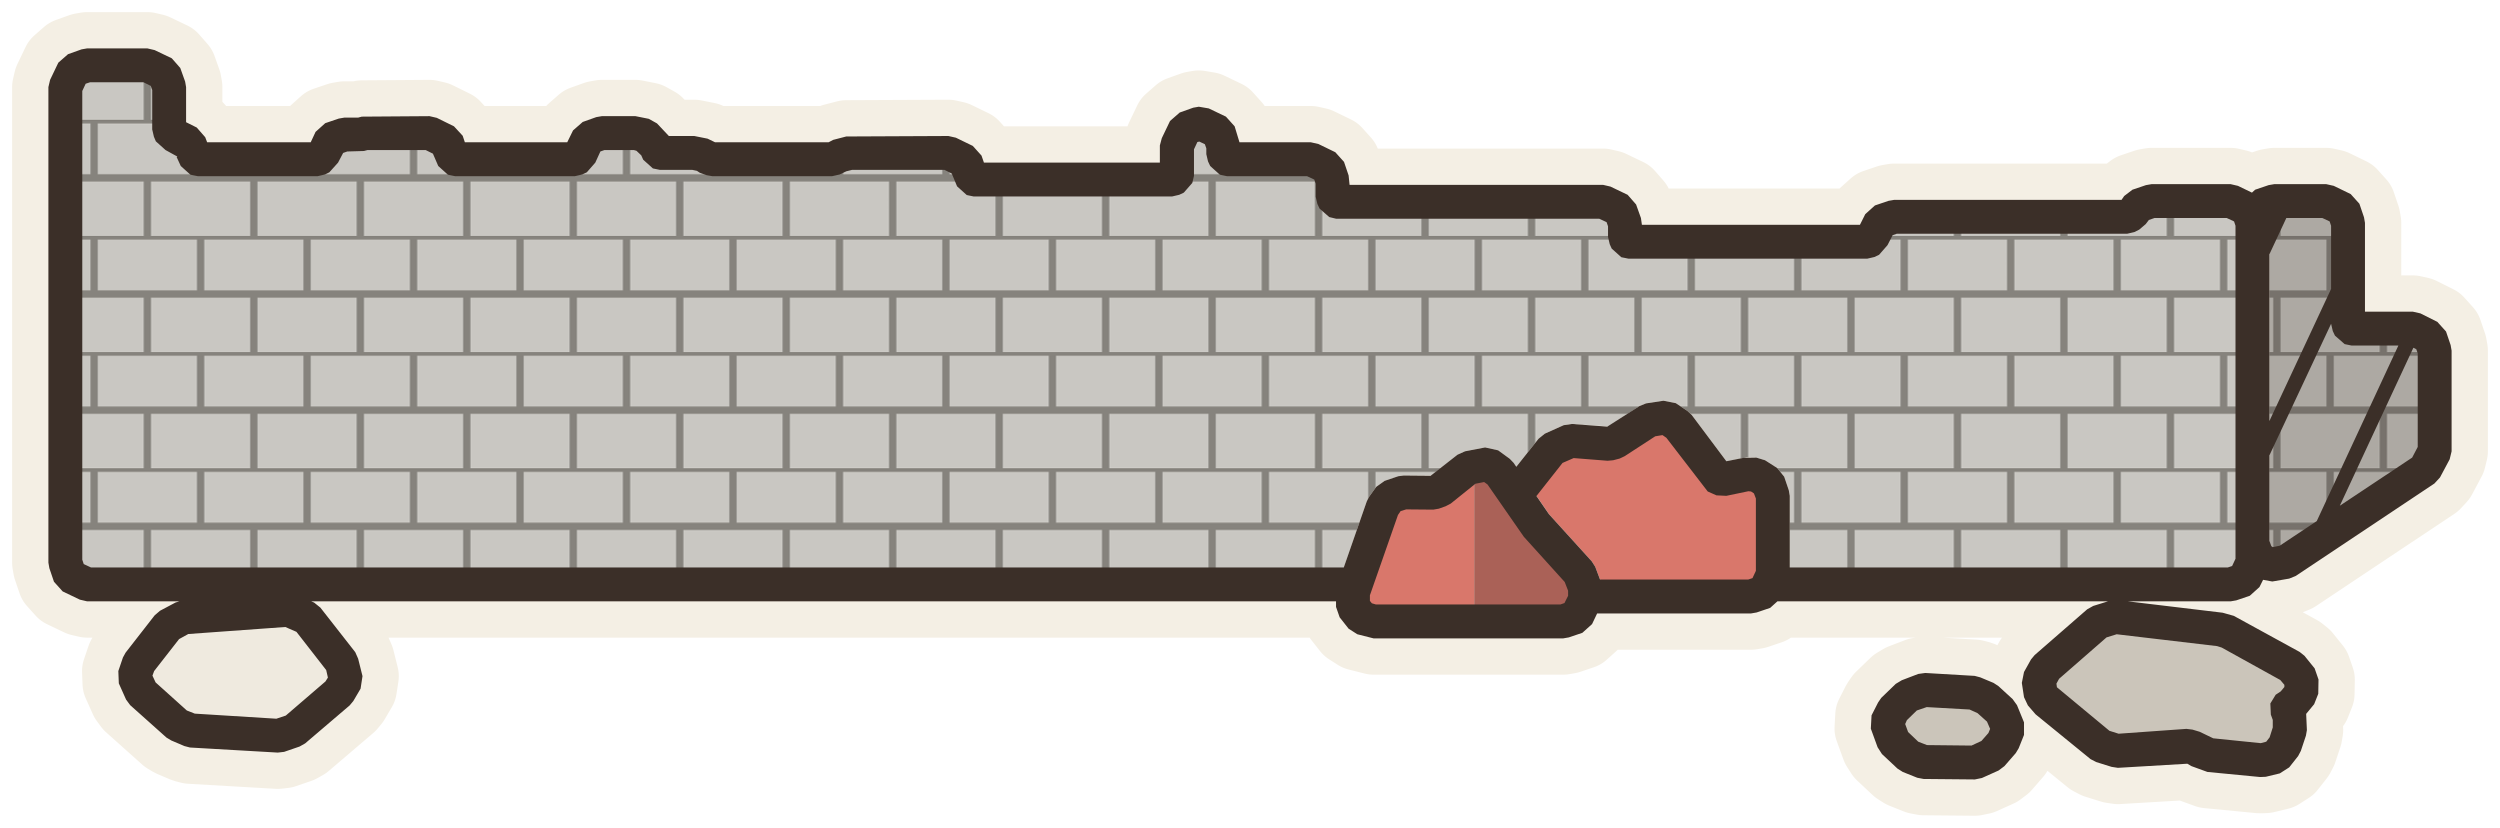
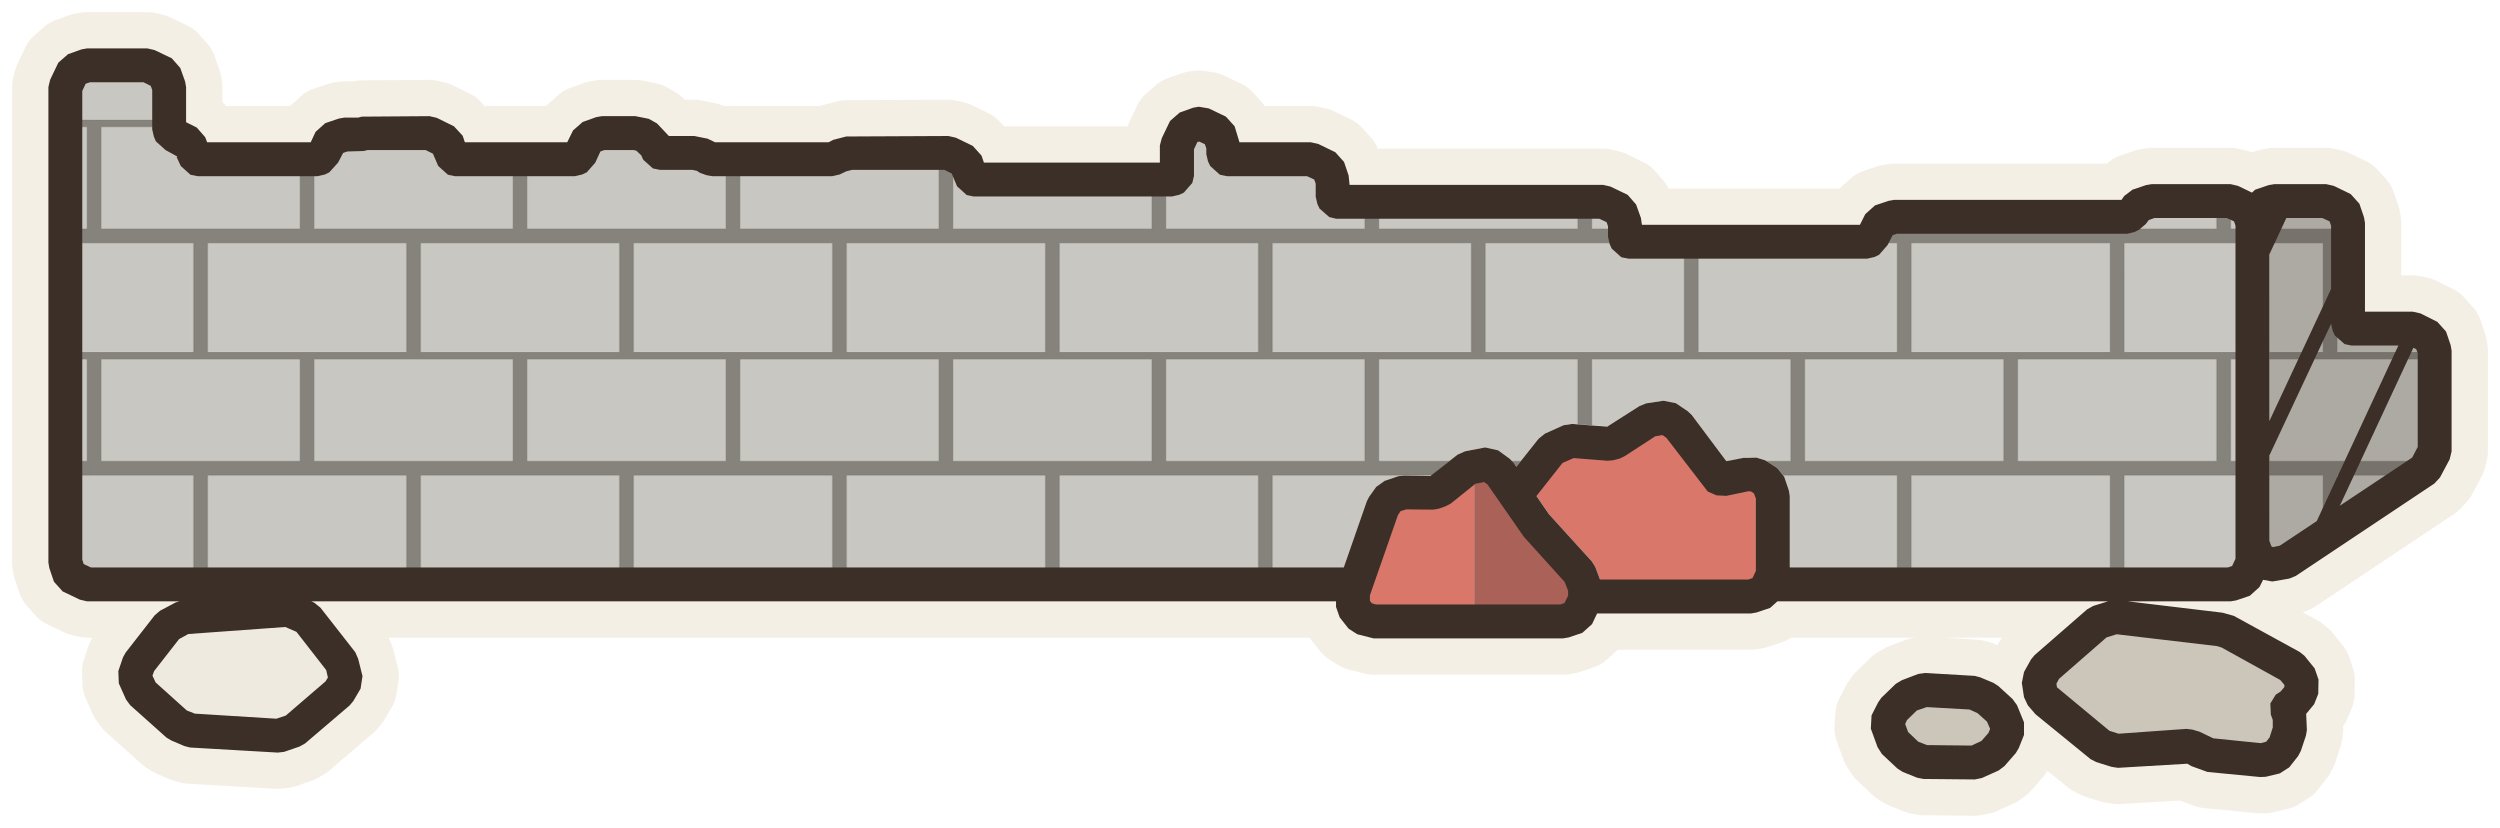
<svg xmlns="http://www.w3.org/2000/svg" viewBox="-47.89 -24.15 103.31 34.21" data-palette="wall:#EFEADF;roof:#D9776B;wood:#C9A97C;earth:#94744F;water:#8FB0B8;flag:#4A3B32;ink:#3B2F28;halo:#F4EFE4">
  <defs>
-     <pattern id="pat-wall-stone-vmkf1v" width="4.4" height="4.8" patternUnits="userSpaceOnUse">
+     <pattern id="pat-wall-stone-vmkf1v" width="4.4" height="4.8" patternUnits="userSpaceOnUse" patternTransform="scale(2)">
      <rect width="4.4" height="4.8" style="fill:#C9C7C2" />
      <path style="stroke:#86837D;stroke-width:0.3;fill:none" d="M0 0h4.4M0 2.4h4.4M0 0v2.4M4.4 0v2.4M2.2 2.4v2.4" />
    </pattern>
-     <pattern id="pat-wall-stone-shade-vmkf1v" width="4.4" height="4.8" patternUnits="userSpaceOnUse">
+     <pattern id="pat-wall-stone-shade-vmkf1v" width="4.4" height="4.8" patternUnits="userSpaceOnUse" patternTransform="scale(2)">
      <rect width="4.4" height="4.8" style="fill:#ada9a3" />
      <path style="stroke:#77726c;stroke-width:0.3;fill:none" d="M0 0h4.4M0 2.4h4.4M0 0v2.4M4.4 0v2.4M2.2 2.4v2.4" />
    </pattern>
  </defs>
  <path data-role="sil" fill="#F4EFE4" stroke="#F4EFE4" stroke-width="3" stroke-linejoin="round" d="M45.74 7.95L46.32 7.81L46.71 7.56L47.08 7.09L47.19 6.88L47.4 6.25L47.44 6.02L47.41 5.35L47.74 4.95L47.91 4.52L47.92 3.93L47.76 3.47L47.34 2.95L47.14 2.79L44.42 1.3L43.96 1.17L40.04 0.7L44.29 0.7L44.52 0.66L45.08 0.47L45.48 0.11L45.63 -0.19L46.01 -0.12L46.71 -0.24L46.98 -0.35L52.71 -4.17L52.94 -4.42L53.34 -5.17L53.42 -5.5L53.42 -9.66L53.38 -9.89L53.19 -10.45L52.83 -10.85L52.13 -11.2L51.82 -11.27L49.84 -11.27L49.84 -14.94L49.8 -15.17L49.61 -15.73L49.25 -16.13L48.55 -16.47L48.24 -16.54L46.09 -16.54L45.86 -16.5L45.3 -16.31L45.17 -16.19L44.59 -16.47L44.29 -16.54L41.02 -16.54L40.79 -16.5L40.23 -16.31L39.89 -16.05L39.78 -15.89L30.38 -15.89L30.15 -15.85L29.59 -15.66L29.19 -15.3L28.97 -14.86L19.96 -14.86L19.92 -15.14L19.72 -15.7L19.37 -16.1L18.66 -16.44L18.36 -16.51L7.88 -16.51L7.84 -16.9L7.65 -17.46L7.29 -17.86L6.59 -18.2L6.28 -18.27L3.33 -18.27L3.13 -18.93L2.77 -19.33L2.06 -19.67L1.65 -19.74L1.42 -19.7L0.86 -19.5L0.46 -19.15L0.12 -18.44L0.04 -18.14L0.04 -17.43L-7.23 -17.43L-7.33 -17.72L-7.69 -18.12L-8.39 -18.46L-8.7 -18.53L-12.92 -18.51L-13.46 -18.37L-13.65 -18.27L-18.34 -18.27L-18.65 -18.42L-19.2 -18.53L-20.25 -18.53L-20.74 -19.05L-21.08 -19.24L-21.63 -19.35L-23.02 -19.35L-23.25 -19.31L-23.81 -19.11L-24.21 -18.76L-24.45 -18.27L-28.68 -18.27L-28.77 -18.54L-29.13 -18.93L-29.84 -19.28L-30.14 -19.35L-32.94 -19.33L-33.09 -19.29L-33.66 -19.29L-33.89 -19.25L-34.45 -19.06L-34.85 -18.7L-35.05 -18.27L-39.33 -18.27L-39.41 -18.48L-39.76 -18.88L-40.2 -19.1L-40.2 -20.55L-40.24 -20.78L-40.44 -21.34L-40.79 -21.74L-41.5 -22.08L-41.8 -22.15L-44.29 -22.15L-44.52 -22.11L-45.08 -21.91L-45.48 -21.56L-45.82 -20.85L-45.89 -20.55L-45.89 -0.9L-45.85 -0.67L-45.66 -0.11L-45.3 0.29L-44.59 0.63L-44.29 0.7L-40.48 0.7L-40.64 0.75L-41.28 1.09L-41.5 1.28L-42.7 2.82L-42.81 3.02L-43 3.58L-42.98 4.09L-42.68 4.76L-42.51 4.99L-41.01 6.33L-40.81 6.45L-40.27 6.68L-40.04 6.74L-36.41 6.95L-36.15 6.92L-35.51 6.7L-35.28 6.57L-33.44 5L-33.29 4.82L-32.99 4.31L-32.91 3.79L-33.09 3.07L-33.21 2.8L-34.65 0.96L-34.91 0.75L-35.03 0.7L7.32 0.7L7.32 0.93L7.47 1.36L7.84 1.83L8.2 2.06L8.87 2.23L16.71 2.23L16.94 2.19L17.5 2L17.9 1.64L18.11 1.2L24.47 1.2L24.7 1.16L25.26 0.97L25.56 0.7L39.22 0.7L38.61 0.89L38.36 1.03L36.19 2.92L36.04 3.1L35.75 3.62L35.66 4.07L35.75 4.66L35.91 5L36.23 5.37L38.5 7.22L38.73 7.34L39.37 7.54L39.63 7.58L42.5 7.41L42.67 7.51L43.33 7.75L45.51 7.96ZM34.01 8L34.7 7.69L34.94 7.51L35.41 6.97L35.53 6.77L35.75 6.22L35.75 5.7L35.46 4.99L35.28 4.74L34.69 4.2L34.49 4.07L33.94 3.84L33.71 3.78L31.67 3.66L31.38 3.7L30.7 3.96L30.45 4.11L29.85 4.69L29.72 4.88L29.45 5.41L29.42 5.96L29.7 6.73L29.88 7.01L30.52 7.61L30.74 7.75L31.34 7.99L31.6 8.04L33.72 8.06Z" />
  <path data-role="wall" fill="#EFEADF" d="M-35.73 6.04L-33.89 4.47L-33.59 3.96L-33.77 3.23L-35.2 1.39L-35.97 1.04L-40.31 1.36L-40.95 1.71L-42.15 3.25L-42.34 3.81L-42.04 4.47L-40.55 5.81L-40 6.04L-36.37 6.25Z" />
  <path data-role="wall-shade" fill="#cbc5ba" d="M46.16 7.13L46.52 6.66L46.74 6.02L46.73 5.43L46.6 5.13L46.62 5.08L46.83 4.96L47.2 4.5L47.22 3.91L46.8 3.4L44.21 1.97L43.88 1.86L39.52 1.34L38.82 1.56L36.65 3.45L36.36 3.96L36.45 4.55L36.67 4.83L38.95 6.68L39.58 6.88L42.51 6.67L42.81 6.76L42.93 6.86L43.4 7.05L45.58 7.27ZM34.41 7.05L34.88 6.51L35.1 5.96L34.81 5.26L34.21 4.72L33.66 4.48L31.62 4.36L30.94 4.61L30.34 5.19L30.08 5.72L30.35 6.5L31 7.1L31.6 7.34L33.73 7.36Z" />
  <path data-role="wall-stone" fill="url(#pat-wall-stone-vmkf1v)" d="M8.59 -3.43L8.68 -3.61L8.98 -4.03L9.33 -4.28L9.89 -4.47L10.12 -4.5L11.28 -4.51L12.34 -5.36L12.65 -5.5L13.48 -5.66L14.02 -5.54L14.5 -5.19L14.77 -4.86L15.69 -6.02L15.95 -6.23L16.73 -6.58L17.07 -6.63L18.59 -6.53L19.86 -7.37L20.13 -7.48L20.85 -7.59L21.36 -7.49L21.85 -7.16L22.02 -7L23.45 -5.09L24.3 -5.25L24.69 -5.24L25.05 -5.13L25.55 -4.81L25.84 -4.45L26.03 -3.89L26.07 -3.66L26.07 -0.4L25.95 0L44.29 0L44.85 -0.19L45.19 -0.9L45.19 -14.94L45 -15.5L44.29 -15.84L41.02 -15.84L40.47 -15.65L40.21 -15.29L40.01 -15.19L30.38 -15.19L29.82 -15L29.55 -14.45L29.53 -14.45L29.45 -14.25L29.27 -14.16L19.41 -14.16L19.34 -14.18L19.26 -14.36L19.26 -14.91L19.06 -15.47L18.36 -15.81L7.33 -15.81L7.27 -15.84L7.18 -16.02L7.18 -16.67L6.99 -17.23L6.28 -17.57L2.81 -17.57L2.75 -17.6L2.66 -17.78L2.66 -18.14L2.46 -18.7L1.76 -19.04L1.65 -19.04L1.09 -18.84L0.74 -18.14L0.74 -16.88L0.72 -16.82L0.54 -16.73L-7.65 -16.73L-7.71 -16.75L-7.99 -17.49L-8.7 -17.83L-12.76 -17.83L-13.15 -17.74L-13.5 -17.57L-18.46 -17.57L-18.74 -17.67L-18.8 -17.74L-19.2 -17.83L-20.62 -17.83L-20.68 -17.85L-20.82 -18.14L-21.23 -18.56L-21.63 -18.65L-23.02 -18.65L-23.58 -18.45L-23.95 -17.66L-24.13 -17.57L-29.09 -17.57L-29.15 -17.6L-29.28 -17.86L-29.43 -18.3L-30.14 -18.65L-32.78 -18.65L-33.01 -18.59L-33.66 -18.59L-34.22 -18.4L-34.48 -17.86L-34.51 -17.87L-34.58 -17.66L-34.76 -17.57L-39.72 -17.57L-39.79 -17.6L-39.97 -17.96L-40.07 -18.25L-40.62 -18.52L-40.61 -18.54L-40.82 -18.62L-40.9 -18.8L-40.9 -20.55L-41.1 -21.11L-41.8 -21.45L-44.29 -21.45L-44.85 -21.25L-45.19 -20.55L-45.19 -0.9L-45 -0.34L-44.29 0L7.4 0Z" />
  <path data-role="wall-stone-shade" fill="url(#pat-wall-stone-shade-vmkf1v)" d="M46.59 -0.93L52.32 -4.75L52.72 -5.5L52.72 -9.66L52.53 -10.22L51.82 -10.56L49.29 -10.56L49.23 -10.59L49.14 -10.77L49.14 -14.94L48.95 -15.5L48.24 -15.84L46.09 -15.84L45.67 -15.7L45.85 -15.17L45.89 -14.94L45.88 -0.81Z" />
  <path data-role="roof" fill="#D9776B" d="M25.03 0.31L25.37 -0.4L25.37 -3.66L25.18 -4.22L24.68 -4.54L24.29 -4.55L23.31 -4.35L23.1 -4.4L21.46 -6.58L20.97 -6.9L20.25 -6.79L18.87 -5.88L18.59 -5.81L17.01 -5.93L16.24 -5.59L15.19 -4.26L16.13 -2.89L17.89 -0.95L18.03 -0.73L18.26 -0.13L18.31 0.13L18.31 0.5L24.47 0.5ZM13.03 -4.86L12.78 -4.82L11.62 -3.89L11.34 -3.79L10.11 -3.81L9.55 -3.62L9.25 -3.2L8.02 0.34L8.02 0.93L8.39 1.39L8.87 1.53L13.03 1.53Z" />
  <path data-role="roof-shade" fill="#aa6157" d="M17.27 1.34L17.61 0.63L17.61 0.13L17.37 -0.48L15.56 -2.48L14.09 -4.63L13.61 -4.97L13.03 -4.86L13.03 1.53L16.71 1.53Z" />
  <path data-role="ink" fill="#3B2F28" d="M45.74 7.95L46.32 7.81L46.71 7.56L47.08 7.09L47.19 6.88L47.4 6.25L47.44 6.02L47.41 5.35L47.74 4.95L47.91 4.52L47.92 3.93L47.76 3.47L47.34 2.95L47.14 2.79L44.42 1.3L43.96 1.17L40.04 0.7L44.29 0.7L44.52 0.66L45.08 0.47L45.48 0.11L45.63 -0.19L46.01 -0.12L46.71 -0.24L46.98 -0.35L52.71 -4.17L52.94 -4.42L53.34 -5.17L53.42 -5.5L53.42 -9.66L53.38 -9.89L53.19 -10.45L52.83 -10.85L52.13 -11.2L51.82 -11.27L49.84 -11.27L49.84 -14.94L49.8 -15.17L49.61 -15.73L49.25 -16.13L48.55 -16.47L48.24 -16.54L46.09 -16.54L45.86 -16.5L45.3 -16.31L45.17 -16.19L44.59 -16.47L44.29 -16.54L41.02 -16.54L40.79 -16.5L40.23 -16.31L39.89 -16.05L39.78 -15.89L30.38 -15.89L30.15 -15.85L29.59 -15.66L29.19 -15.3L28.97 -14.86L19.96 -14.86L19.92 -15.14L19.72 -15.7L19.37 -16.1L18.66 -16.44L18.36 -16.51L7.88 -16.51L7.84 -16.9L7.65 -17.46L7.29 -17.86L6.59 -18.2L6.28 -18.27L3.33 -18.27L3.13 -18.93L2.77 -19.33L2.06 -19.67L1.65 -19.74L1.42 -19.7L0.86 -19.5L0.46 -19.15L0.12 -18.44L0.04 -18.14L0.04 -17.43L-7.23 -17.43L-7.33 -17.72L-7.69 -18.12L-8.39 -18.46L-8.7 -18.53L-12.92 -18.51L-13.46 -18.37L-13.65 -18.27L-18.34 -18.27L-18.65 -18.42L-19.2 -18.53L-20.25 -18.53L-20.74 -19.05L-21.08 -19.24L-21.63 -19.35L-23.02 -19.35L-23.25 -19.31L-23.81 -19.11L-24.21 -18.76L-24.45 -18.27L-28.68 -18.27L-28.77 -18.54L-29.13 -18.93L-29.84 -19.28L-30.14 -19.35L-32.94 -19.33L-33.09 -19.29L-33.66 -19.29L-33.89 -19.25L-34.45 -19.06L-34.85 -18.7L-35.05 -18.27L-39.33 -18.27L-39.41 -18.48L-39.76 -18.88L-40.2 -19.1L-40.2 -20.55L-40.24 -20.78L-40.44 -21.34L-40.79 -21.74L-41.5 -22.08L-41.8 -22.15L-44.29 -22.15L-44.52 -22.11L-45.08 -21.91L-45.48 -21.56L-45.82 -20.85L-45.89 -20.55L-45.89 -0.9L-45.85 -0.67L-45.66 -0.11L-45.3 0.29L-44.59 0.63L-44.29 0.7L-40.48 0.7L-40.64 0.75L-41.28 1.09L-41.5 1.28L-42.7 2.82L-42.81 3.02L-43 3.58L-42.98 4.09L-42.68 4.76L-42.51 4.99L-41.01 6.33L-40.81 6.45L-40.27 6.68L-40.04 6.74L-36.41 6.95L-36.15 6.92L-35.51 6.7L-35.28 6.57L-33.44 5L-33.29 4.82L-32.99 4.31L-32.91 3.79L-33.09 3.07L-33.21 2.8L-34.65 0.96L-34.91 0.75L-35.03 0.7L7.32 0.7L7.32 0.93L7.47 1.36L7.84 1.83L8.2 2.06L8.87 2.23L16.71 2.23L16.94 2.19L17.5 2L17.9 1.64L18.11 1.2L24.47 1.2L24.7 1.16L25.26 0.97L25.56 0.7L39.22 0.7L38.61 0.89L38.36 1.03L36.19 2.92L36.04 3.1L35.75 3.62L35.66 4.07L35.75 4.66L35.91 5L36.23 5.37L38.5 7.22L38.73 7.34L39.37 7.54L39.63 7.58L42.5 7.41L42.67 7.51L43.33 7.75L45.51 7.96ZM18.03 -0.73L17.89 -0.95L16.12 -2.9L14.66 -5.02L14.5 -5.19L14.02 -5.54L13.48 -5.66L12.65 -5.5L12.34 -5.36L11.23 -4.49L10.12 -4.5L9.89 -4.47L9.33 -4.28L8.98 -4.03L8.68 -3.61L8.59 -3.43L7.64 -0.7L-44.13 -0.7L-44.43 -0.84L-44.49 -1.02L-44.49 -20.39L-44.35 -20.69L-44.17 -20.75L-41.96 -20.75L-41.66 -20.6L-41.6 -20.43L-41.6 -18.8L-41.53 -18.5L-41.45 -18.31L-41.05 -17.95L-40.56 -17.68L-40.59 -17.66L-40.42 -17.29L-40.02 -16.93L-39.72 -16.87L-34.76 -16.87L-34.46 -16.94L-34.28 -17.03L-33.92 -17.43L-33.71 -17.83L-33.54 -17.89L-32.85 -17.91L-32.7 -17.95L-30.3 -17.95L-30 -17.8L-29.78 -17.29L-29.38 -16.93L-29.09 -16.87L-24.13 -16.87L-23.83 -16.94L-23.64 -17.03L-23.29 -17.43L-23.08 -17.89L-22.91 -17.95L-21.7 -17.95L-21.59 -17.92L-21.39 -17.73L-21.31 -17.55L-20.91 -17.19L-20.62 -17.13L-19.28 -17.13L-19.09 -17.09L-18.97 -17.01L-18.69 -16.91L-18.46 -16.87L-13.5 -16.87L-13.19 -16.94L-12.92 -17.07L-12.68 -17.13L-8.86 -17.13L-8.56 -16.98L-8.34 -16.45L-7.94 -16.09L-7.65 -16.03L0.54 -16.03L0.84 -16.1L1.03 -16.19L1.38 -16.59L1.45 -16.88L1.45 -17.98L1.59 -18.28L1.67 -18.3L1.9 -18.19L1.96 -18.02L1.96 -17.78L2.03 -17.48L2.12 -17.29L2.52 -16.93L2.81 -16.87L6.12 -16.87L6.42 -16.73L6.48 -16.56L6.48 -16.02L6.55 -15.72L6.64 -15.53L7.04 -15.18L7.33 -15.11L18.2 -15.11L18.5 -14.97L18.56 -14.8L18.56 -14.36L18.63 -14.06L18.71 -13.88L19.11 -13.52L19.41 -13.46L29.27 -13.46L29.57 -13.53L29.76 -13.62L30.11 -14.02L30.32 -14.43L30.49 -14.49L40.01 -14.49L40.31 -14.56L40.51 -14.66L40.78 -14.89L40.91 -15.06L41.14 -15.14L44.13 -15.14L44.43 -15L44.49 -14.82L44.49 -1.06L44.35 -0.76L44.17 -0.7L26.07 -0.7L26.07 -3.66L26.03 -3.89L25.84 -4.45L25.55 -4.81L25.05 -5.13L24.69 -5.24L24.16 -5.23L23.45 -5.09L22.02 -7L21.85 -7.16L21.36 -7.49L20.85 -7.59L20.13 -7.48L19.86 -7.37L18.53 -6.52L17.07 -6.63L16.73 -6.58L15.95 -6.23L15.69 -6.02L14.77 -4.86L15.6 -3.65L16.68 -5.02L17.14 -5.22L18.54 -5.11L18.77 -5.13L19.04 -5.2L19.25 -5.3L20.51 -6.12L20.81 -6.17L20.97 -6.06L22.68 -3.84L23.04 -3.68L23.45 -3.66L24.36 -3.85L24.47 -3.84L24.59 -3.76L24.67 -3.55L24.67 -0.56L24.53 -0.26L24.35 -0.2L18.23 -0.2ZM45.97 -1.58L45.89 -1.8L45.89 -13.64L46.59 -15.14L48.08 -15.14L48.38 -15L48.44 -14.82L48.44 -12.21L45.89 -6.75L45.89 -5.33L48.44 -10.77L48.51 -10.47L48.6 -10.28L49 -9.93L49.29 -9.87L51.22 -9.87L47.84 -2.6L48.8 -3.25L51.84 -9.78L51.96 -9.72L52.02 -9.55L52.02 -5.68L51.79 -5.24L46.32 -1.6L46.03 -1.54ZM8.97 0.83L8.8 0.78L8.72 0.68L8.72 0.45L9.88 -2.87L9.99 -3.03L10.22 -3.1L11.34 -3.09L11.57 -3.13L11.85 -3.23L12.06 -3.34L13.08 -4.16L13.44 -4.23L13.58 -4.13L15.08 -1.97L16.77 -0.1L16.91 0.26L16.91 0.47L16.76 0.77L16.59 0.83ZM-39.84 5.34L-40.17 5.21L-41.46 4.05L-41.59 3.77L-41.52 3.58L-40.49 2.26L-40.11 2.05L-36.1 1.76L-35.64 1.96L-34.41 3.54L-34.34 3.85L-34.44 4.01L-36.08 5.42L-36.47 5.55ZM43.57 6.36L43.01 6.09L42.71 6L42.46 5.97L39.66 6.17L39.28 6.05L37.11 4.25L37.09 4.1L37.2 3.9L39.16 2.19L39.58 2.06L43.73 2.55L43.92 2.61L46.34 3.95L46.51 4.15L46.51 4.24L46.36 4.42L46.15 4.56L45.93 4.92L45.95 5.38L46.03 5.6L46.03 5.91L45.9 6.32L45.76 6.5L45.53 6.56ZM34.01 8L34.7 7.69L34.94 7.51L35.41 6.97L35.53 6.77L35.75 6.22L35.75 5.7L35.46 4.99L35.28 4.74L34.69 4.2L34.49 4.07L33.94 3.84L33.71 3.78L31.67 3.66L31.38 3.7L30.7 3.96L30.45 4.11L29.85 4.69L29.72 4.88L29.45 5.41L29.42 5.96L29.7 6.73L29.88 7.01L30.52 7.61L30.74 7.75L31.34 7.99L31.6 8.04L33.72 8.06ZM31.74 6.64L31.38 6.5L30.96 6.1L30.84 5.77L30.91 5.61L31.32 5.21L31.73 5.07L33.5 5.17L33.83 5.32L34.22 5.67L34.35 5.97L34.28 6.14L33.99 6.47L33.58 6.66Z" />
</svg>
